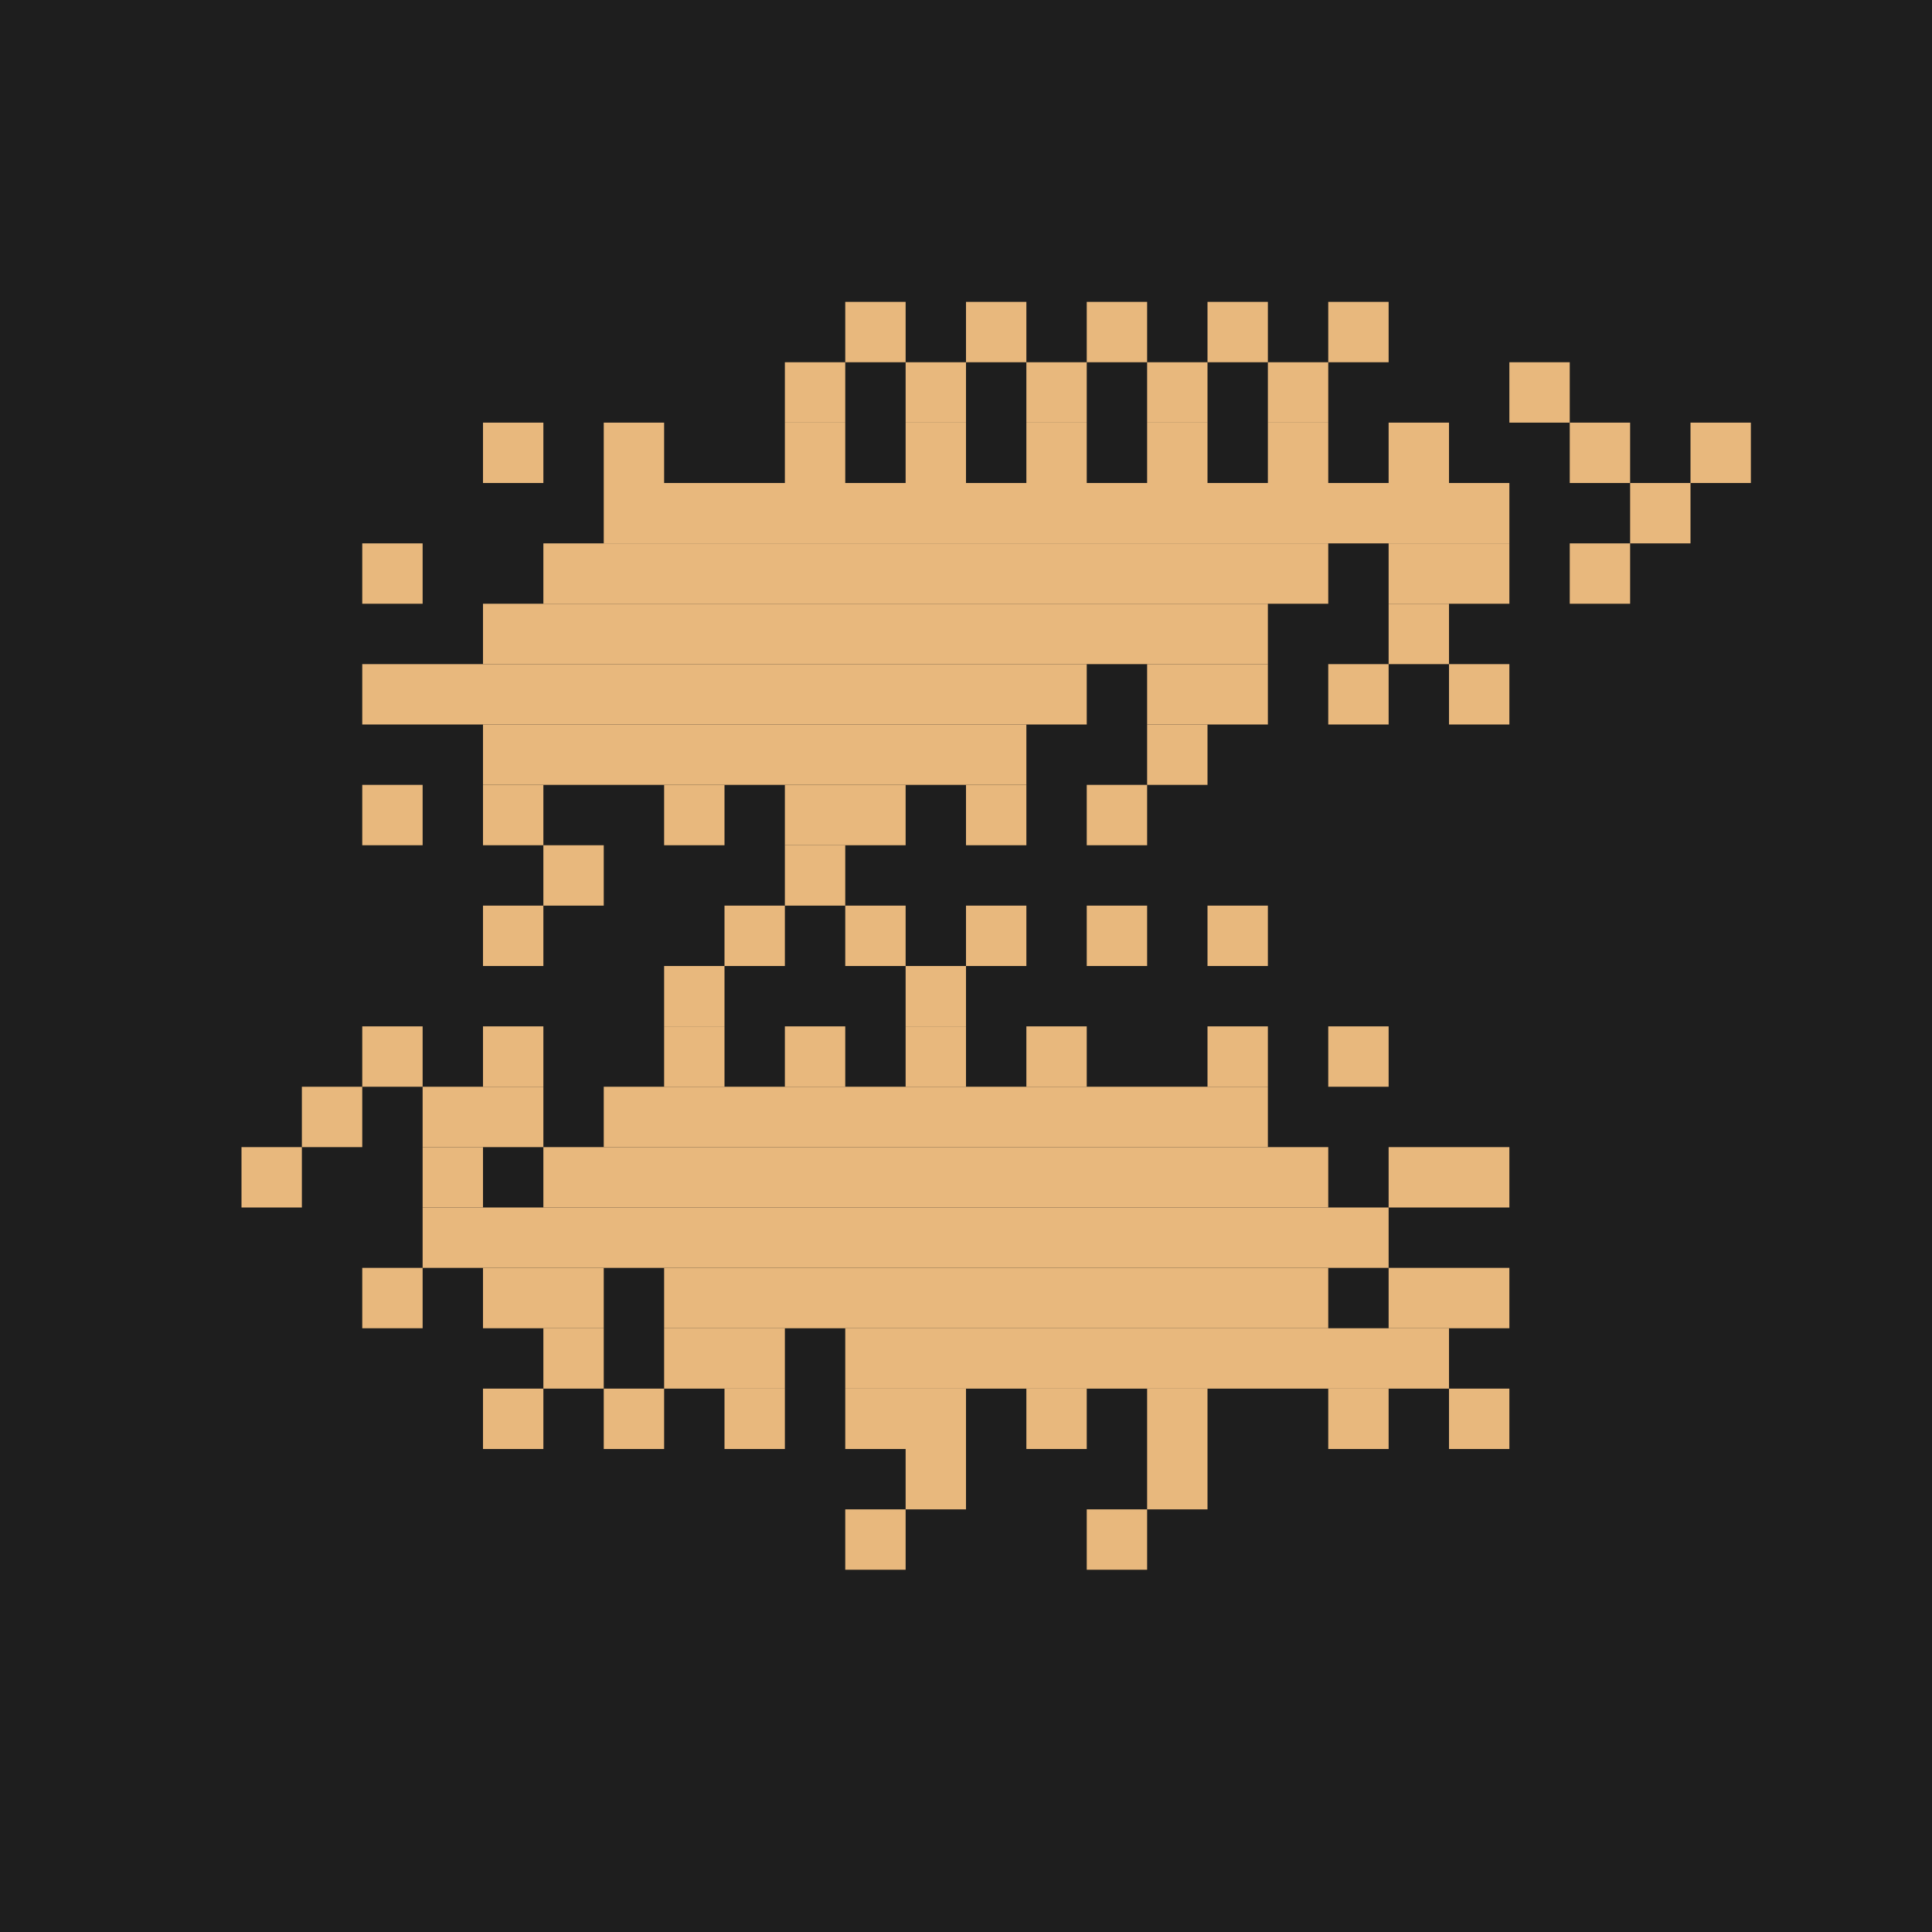
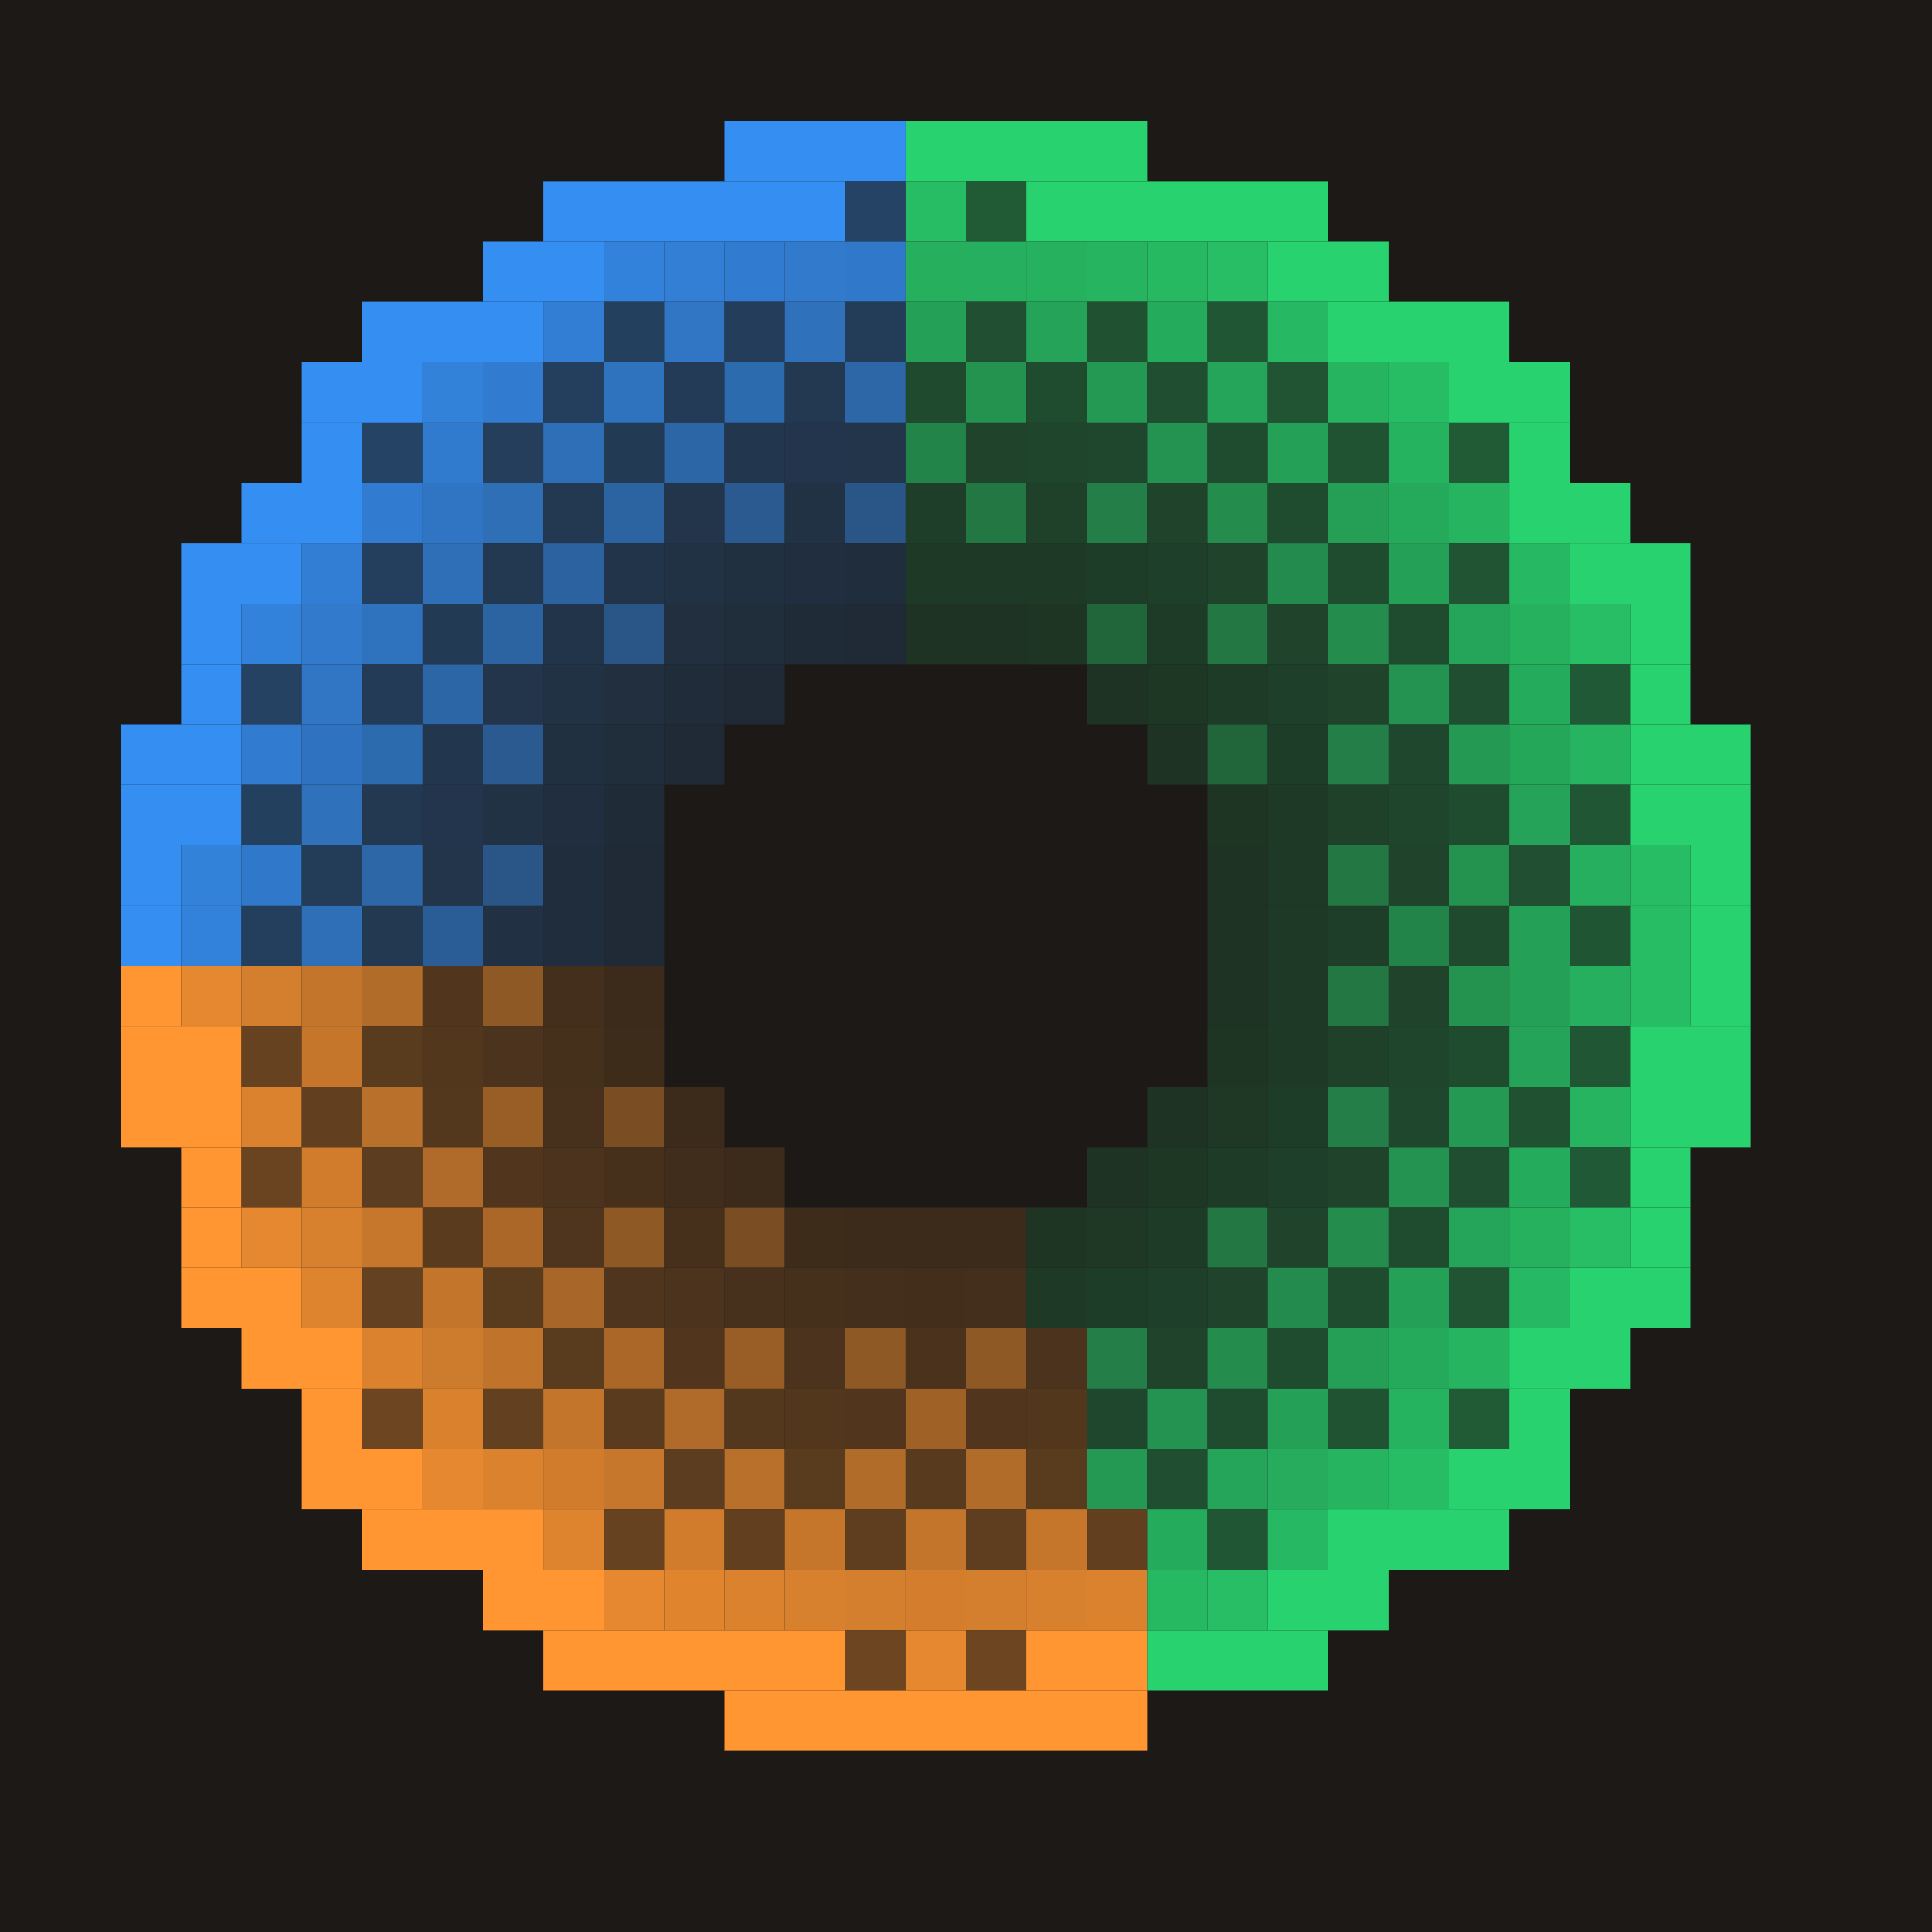
<svg xmlns="http://www.w3.org/2000/svg" viewBox="0 0 32 32" width="32" height="32">
-   <rect width="32" height="32" fill="#1e1e1e" />
-   <g fill="#e8b87d">
-     <rect x="14" y="5" width="1" height="1" />
-     <rect x="16" y="5" width="1" height="1" />
-     <rect x="18" y="5" width="1" height="1" />
-     <rect x="20" y="5" width="1" height="1" />
-     <rect x="22" y="5" width="1" height="1" />
-     <rect x="13" y="6" width="1" height="1" />
-     <rect x="15" y="6" width="1" height="1" />
-     <rect x="17" y="6" width="1" height="1" />
-     <rect x="19" y="6" width="1" height="1" />
-     <rect x="21" y="6" width="1" height="1" />
-     <rect x="25" y="6" width="1" height="1" />
-     <rect x="8" y="7" width="1" height="1" />
-     <rect x="10" y="7" width="1" height="1" />
-     <rect x="13" y="7" width="1" height="1" />
-     <rect x="15" y="7" width="1" height="1" />
-     <rect x="17" y="7" width="1" height="1" />
-     <rect x="19" y="7" width="1" height="1" />
-     <rect x="21" y="7" width="1" height="1" />
-     <rect x="23" y="7" width="1" height="1" />
-     <rect x="26" y="7" width="1" height="1" />
-     <rect x="28" y="7" width="1" height="1" />
-     <rect x="10" y="8" width="15" height="1" />
-     <rect x="27" y="8" width="1" height="1" />
-     <rect x="6" y="9" width="1" height="1" />
-     <rect x="9" y="9" width="13" height="1" />
-     <rect x="23" y="9" width="2" height="1" />
-     <rect x="26" y="9" width="1" height="1" />
-     <rect x="8" y="10" width="13" height="1" />
-     <rect x="23" y="10" width="1" height="1" />
-     <rect x="6" y="11" width="12" height="1" />
-     <rect x="19" y="11" width="2" height="1" />
-     <rect x="22" y="11" width="1" height="1" />
-     <rect x="24" y="11" width="1" height="1" />
-     <rect x="8" y="12" width="9" height="1" />
-     <rect x="19" y="12" width="1" height="1" />
-     <rect x="6" y="13" width="1" height="1" />
-     <rect x="8" y="13" width="1" height="1" />
-     <rect x="11" y="13" width="1" height="1" />
-     <rect x="13" y="13" width="2" height="1" />
-     <rect x="16" y="13" width="1" height="1" />
-     <rect x="18" y="13" width="1" height="1" />
-     <rect x="9" y="14" width="1" height="1" />
-     <rect x="13" y="14" width="1" height="1" />
-     <rect x="8" y="15" width="1" height="1" />
-     <rect x="12" y="15" width="1" height="1" />
-     <rect x="14" y="15" width="1" height="1" />
-     <rect x="16" y="15" width="1" height="1" />
-     <rect x="18" y="15" width="1" height="1" />
-     <rect x="20" y="15" width="1" height="1" />
-     <rect x="11" y="16" width="1" height="1" />
-     <rect x="15" y="16" width="1" height="1" />
-     <rect x="6" y="17" width="1" height="1" />
-     <rect x="8" y="17" width="1" height="1" />
-     <rect x="11" y="17" width="1" height="1" />
-     <rect x="13" y="17" width="1" height="1" />
-     <rect x="15" y="17" width="1" height="1" />
-     <rect x="17" y="17" width="1" height="1" />
-     <rect x="20" y="17" width="1" height="1" />
-     <rect x="22" y="17" width="1" height="1" />
-     <rect x="5" y="18" width="1" height="1" />
-     <rect x="7" y="18" width="2" height="1" />
-     <rect x="10" y="18" width="11" height="1" />
-     <rect x="4" y="19" width="1" height="1" />
-     <rect x="7" y="19" width="1" height="1" />
-     <rect x="9" y="19" width="13" height="1" />
-     <rect x="23" y="19" width="2" height="1" />
-     <rect x="7" y="20" width="16" height="1" />
-     <rect x="6" y="21" width="1" height="1" />
-     <rect x="8" y="21" width="2" height="1" />
-     <rect x="11" y="21" width="11" height="1" />
-     <rect x="23" y="21" width="2" height="1" />
-     <rect x="9" y="22" width="1" height="1" />
-     <rect x="11" y="22" width="2" height="1" />
-     <rect x="14" y="22" width="10" height="1" />
-     <rect x="8" y="23" width="1" height="1" />
-     <rect x="10" y="23" width="1" height="1" />
-     <rect x="12" y="23" width="1" height="1" />
-     <rect x="14" y="23" width="2" height="1" />
-     <rect x="17" y="23" width="1" height="1" />
-     <rect x="19" y="23" width="1" height="1" />
-     <rect x="22" y="23" width="1" height="1" />
-     <rect x="24" y="23" width="1" height="1" />
-     <rect x="15" y="24" width="1" height="1" />
-     <rect x="19" y="24" width="1" height="1" />
-     <rect x="14" y="25" width="1" height="1" />
-     <rect x="18" y="25" width="1" height="1" />
-   </g>
+   <rect width="32" height="32" fill="#1c1917" />
+   <rect x="12" y="2" width="3" height="1" fill="#358ff3" />
+   <rect x="15" y="2" width="4" height="1" fill="#28d26e" />
+   <rect x="9" y="3" width="5" height="1" fill="#358ff3" />
+   <rect x="14" y="3" width="1" height="1" fill="#254365" />
+   <rect x="15" y="3" width="1" height="1" fill="#27bd64" />
+   <rect x="16" y="3" width="1" height="1" fill="#205b36" />
+   <rect x="17" y="3" width="5" height="1" fill="#28d26e" />
+   <rect x="8" y="4" width="2" height="1" fill="#358ff3" />
+   <rect x="10" y="4" width="1" height="1" fill="#3282db" />
+   <rect x="11" y="4" width="1" height="1" fill="#327fd5" />
+   <rect x="12" y="4" width="1" height="1" fill="#317cd0" />
+   <rect x="13" y="4" width="1" height="1" fill="#317acc" />
+   <rect x="14" y="4" width="1" height="1" fill="#3079ca" />
+   <rect x="15" y="4" width="1" height="1" fill="#26af5d" />
+   <rect x="16" y="4" width="1" height="1" fill="#26af5e" />
+   <rect x="17" y="4" width="1" height="1" fill="#26b15f" />
+   <rect x="18" y="4" width="1" height="1" fill="#26b460" />
+   <rect x="19" y="4" width="1" height="1" fill="#26b962" />
+   <rect x="20" y="4" width="1" height="1" fill="#27be65" />
+   <rect x="21" y="4" width="2" height="1" fill="#28d26e" />
+   <rect x="6" y="5" width="3" height="1" fill="#358ff3" />
+   <rect x="9" y="5" width="1" height="1" fill="#317ed4" />
+   <rect x="10" y="5" width="1" height="1" fill="#24405f" />
+   <rect x="11" y="5" width="1" height="1" fill="#3076c5" />
+   <rect x="12" y="5" width="1" height="1" fill="#243d5a" />
+   <rect x="13" y="5" width="1" height="1" fill="#2f71bb" />
+   <rect x="14" y="5" width="1" height="1" fill="#233c58" />
+   <rect x="15" y="5" width="1" height="1" fill="#25a057" />
+   <rect x="16" y="5" width="1" height="1" fill="#204f31" />
+   <rect x="17" y="5" width="1" height="1" fill="#25a358" />
+   <rect x="18" y="5" width="1" height="1" fill="#205232" />
+   <rect x="19" y="5" width="1" height="1" fill="#25ab5c" />
+   <rect x="20" y="5" width="1" height="1" fill="#205634" />
+   <rect x="21" y="5" width="1" height="1" fill="#26b862" />
+   <rect x="22" y="5" width="3" height="1" fill="#28d26e" />
+   <rect x="5" y="6" width="2" height="1" fill="#358ff3" />
+   <rect x="7" y="6" width="1" height="1" fill="#3282da" />
+   <rect x="8" y="6" width="1" height="1" fill="#317cd0" />
+   <rect x="9" y="6" width="1" height="1" fill="#243f5d" />
+   <rect x="10" y="6" width="1" height="1" fill="#2f72bd" />
+   <rect x="11" y="6" width="1" height="1" fill="#233b56" />
+   <rect x="12" y="6" width="1" height="1" fill="#2d6baf" />
+   <rect x="13" y="6" width="1" height="1" fill="#233952" />
+   <rect x="14" y="6" width="1" height="1" fill="#2d67a8" />
+   <rect x="15" y="6" width="1" height="1" fill="#1f4a2e" />
+   <rect x="16" y="6" width="1" height="1" fill="#249350" />
+   <rect x="17" y="6" width="1" height="1" fill="#1f4b2e" />
+   <rect x="18" y="6" width="1" height="1" fill="#249953" />
+   <rect x="19" y="6" width="1" height="1" fill="#1f4e30" />
+   <rect x="20" y="6" width="1" height="1" fill="#25a559" />
+   <rect x="21" y="6" width="1" height="1" fill="#205433" />
+   <rect x="22" y="6" width="1" height="1" fill="#26b460" />
+   <rect x="23" y="6" width="1" height="1" fill="#27bd64" />
+   <rect x="24" y="6" width="2" height="1" fill="#28d26e" />
+   <rect x="5" y="7" width="1" height="1" fill="#358ff3" />
+   <rect x="6" y="7" width="1" height="1" fill="#254365" />
+   <rect x="7" y="7" width="1" height="1" fill="#317bce" />
+   <rect x="8" y="7" width="1" height="1" fill="#243e5c" />
+   <rect x="9" y="7" width="1" height="1" fill="#2e6fb8" />
+   <rect x="10" y="7" width="1" height="1" fill="#233a54" />
+   <rect x="11" y="7" width="1" height="1" fill="#2c66a6" />
+   <rect x="12" y="7" width="1" height="1" fill="#22364e" />
+   <rect x="13" y="7" width="1" height="1" fill="#22354c" />
+   <rect x="14" y="7" width="1" height="1" fill="#22354a" />
+   <rect x="15" y="7" width="1" height="1" fill="#238449" />
+   <rect x="16" y="7" width="1" height="1" fill="#1f442b" />
+   <rect x="17" y="7" width="1" height="1" fill="#1f452c" />
+   <rect x="18" y="7" width="1" height="1" fill="#1f472d" />
+   <rect x="19" y="7" width="1" height="1" fill="#249250" />
+   <rect x="20" y="7" width="1" height="1" fill="#1f4c2f" />
+   <rect x="21" y="7" width="1" height="1" fill="#25a057" />
+   <rect x="22" y="7" width="1" height="1" fill="#205332" />
+   <rect x="23" y="7" width="1" height="1" fill="#26b35f" />
+   <rect x="24" y="7" width="1" height="1" fill="#205b36" />
+   <rect x="25" y="7" width="1" height="1" fill="#28d26e" />
+   <rect x="4" y="8" width="2" height="1" fill="#358ff3" />
+   <rect x="6" y="8" width="1" height="1" fill="#317cd0" />
+   <rect x="7" y="8" width="1" height="1" fill="#3075c3" />
+   <rect x="8" y="8" width="1" height="1" fill="#2e6fb6" />
+   <rect x="9" y="8" width="1" height="1" fill="#233952" />
+   <rect x="10" y="8" width="1" height="1" fill="#2c63a1" />
+   <rect x="11" y="8" width="1" height="1" fill="#22354a" />
+   <rect x="12" y="8" width="1" height="1" fill="#2a5a90" />
+   <rect x="13" y="8" width="1" height="1" fill="#213245" />
+   <rect x="14" y="8" width="1" height="1" fill="#295587" />
+   <rect x="15" y="8" width="1" height="1" fill="#1e3e29" />
+   <rect x="16" y="8" width="1" height="1" fill="#227743" />
+   <rect x="17" y="8" width="1" height="1" fill="#1f4029" />
+   <rect x="18" y="8" width="1" height="1" fill="#237f47" />
+   <rect x="19" y="8" width="1" height="1" fill="#1f442b" />
+   <rect x="20" y="8" width="1" height="1" fill="#248d4d" />
+   <rect x="21" y="8" width="1" height="1" fill="#1f4b2e" />
+   <rect x="22" y="8" width="1" height="1" fill="#259f56" />
+   <rect x="23" y="8" width="1" height="1" fill="#25a95b" />
+   <rect x="24" y="8" width="1" height="1" fill="#26b460" />
+   <rect x="25" y="8" width="2" height="1" fill="#28d26e" />
+   <rect x="3" y="9" width="2" height="1" fill="#358ff3" />
+   <rect x="5" y="9" width="1" height="1" fill="#317ed4" />
+   <rect x="6" y="9" width="1" height="1" fill="#243f5d" />
+   <rect x="7" y="9" width="1" height="1" fill="#2e6fb8" />
+   <rect x="8" y="9" width="1" height="1" fill="#233952" />
+   <rect x="9" y="9" width="1" height="1" fill="#2b629f" />
+   <rect x="10" y="9" width="1" height="1" fill="#223449" />
+   <rect x="11" y="9" width="1" height="1" fill="#213245" />
+   <rect x="12" y="9" width="1" height="1" fill="#213041" />
+   <rect x="13" y="9" width="1" height="1" fill="#212e3f" />
+   <rect x="14" y="9" width="1" height="1" fill="#202d3d" />
+   <rect x="15" y="9" width="2" height="1" fill="#1e3926" />
+   <rect x="17" y="9" width="1" height="1" fill="#1e3a27" />
+   <rect x="18" y="9" width="1" height="1" fill="#1e3d28" />
+   <rect x="19" y="9" width="1" height="1" fill="#1e3f29" />
+   <rect x="20" y="9" width="1" height="1" fill="#1f432b" />
+   <rect x="21" y="9" width="1" height="1" fill="#238b4d" />
+   <rect x="22" y="9" width="1" height="1" fill="#1f4b2e" />
+   <rect x="23" y="9" width="1" height="1" fill="#25a057" />
+   <rect x="24" y="9" width="1" height="1" fill="#205433" />
+   <rect x="25" y="9" width="1" height="1" fill="#26b862" />
+   <rect x="26" y="9" width="2" height="1" fill="#28d26e" />
+   <rect x="3" y="10" width="1" height="1" fill="#358ff3" />
+   <rect x="4" y="10" width="1" height="1" fill="#3282db" />
+   <rect x="5" y="10" width="1" height="1" fill="#317acc" />
+   <rect x="6" y="10" width="1" height="1" fill="#2f72bd" />
+   <rect x="7" y="10" width="1" height="1" fill="#233a54" />
+   <rect x="8" y="10" width="1" height="1" fill="#2c63a1" />
+   <rect x="9" y="10" width="1" height="1" fill="#223449" />
+   <rect x="10" y="10" width="1" height="1" fill="#295587" />
+   <rect x="11" y="10" width="1" height="1" fill="#212f3f" />
+   <rect x="12" y="10" width="1" height="1" fill="#202d3b" />
+   <rect x="13" y="10" width="1" height="1" fill="#202b38" />
+   <rect x="14" y="10" width="1" height="1" fill="#202a36" />
+   <rect x="15" y="10" width="2" height="1" fill="#1e3323" />
+   <rect x="17" y="10" width="1" height="1" fill="#1e3524" />
+   <rect x="18" y="10" width="1" height="1" fill="#21663b" />
+   <rect x="19" y="10" width="1" height="1" fill="#1e3b27" />
+   <rect x="20" y="10" width="1" height="1" fill="#227743" />
+   <rect x="21" y="10" width="1" height="1" fill="#1f432b" />
+   <rect x="22" y="10" width="1" height="1" fill="#248d4d" />
+   <rect x="23" y="10" width="1" height="1" fill="#1f4c2f" />
+   <rect x="24" y="10" width="1" height="1" fill="#25a559" />
+   <rect x="25" y="10" width="1" height="1" fill="#26b15f" />
+   <rect x="26" y="10" width="1" height="1" fill="#27be65" />
+   <rect x="27" y="10" width="1" height="1" fill="#28d26e" />
+   <rect x="3" y="11" width="1" height="1" fill="#358ff3" />
+   <rect x="4" y="11" width="1" height="1" fill="#254263" />
+   <rect x="5" y="11" width="1" height="1" fill="#3076c5" />
+   <rect x="6" y="11" width="1" height="1" fill="#233b56" />
+   <rect x="7" y="11" width="1" height="1" fill="#2c66a6" />
+   <rect x="8" y="11" width="1" height="1" fill="#22354a" />
+   <rect x="9" y="11" width="1" height="1" fill="#213245" />
+   <rect x="10" y="11" width="1" height="1" fill="#212f3f" />
+   <rect x="11" y="11" width="1" height="1" fill="#202c3a" />
+   <rect x="12" y="11" width="1" height="1" fill="#1f2a36" />
+   <rect x="18" y="11" width="1" height="1" fill="#1e3323" />
+   <rect x="19" y="11" width="1" height="1" fill="#1e3725" />
+   <rect x="20" y="11" width="1" height="1" fill="#1e3b27" />
+   <rect x="21" y="11" width="1" height="1" fill="#1e3f29" />
+   <rect x="22" y="11" width="1" height="1" fill="#1f442b" />
+   <rect x="23" y="11" width="1" height="1" fill="#249250" />
+   <rect x="24" y="11" width="1" height="1" fill="#1f4e30" />
+   <rect x="25" y="11" width="1" height="1" fill="#25ab5c" />
+   <rect x="26" y="11" width="1" height="1" fill="#205935" />
+   <rect x="27" y="11" width="1" height="1" fill="#28d26e" />
+   <rect x="2" y="12" width="2" height="1" fill="#358ff3" />
+   <rect x="4" y="12" width="1" height="1" fill="#317cd0" />
+   <rect x="5" y="12" width="1" height="1" fill="#2f73c0" />
+   <rect x="6" y="12" width="1" height="1" fill="#2d6baf" />
+   <rect x="7" y="12" width="1" height="1" fill="#22364e" />
+   <rect x="8" y="12" width="1" height="1" fill="#2a5a90" />
+   <rect x="9" y="12" width="1" height="1" fill="#213041" />
+   <rect x="10" y="12" width="1" height="1" fill="#202d3b" />
+   <rect x="11" y="12" width="1" height="1" fill="#1f2a36" />
+   <rect x="19" y="12" width="1" height="1" fill="#1e3323" />
+   <rect x="20" y="12" width="1" height="1" fill="#21663b" />
+   <rect x="21" y="12" width="1" height="1" fill="#1e3d28" />
+   <rect x="22" y="12" width="1" height="1" fill="#237f47" />
+   <rect x="23" y="12" width="1" height="1" fill="#1f472d" />
+   <rect x="24" y="12" width="1" height="1" fill="#249953" />
+   <rect x="25" y="12" width="1" height="1" fill="#25a75a" />
+   <rect x="26" y="12" width="1" height="1" fill="#26b460" />
+   <rect x="27" y="12" width="2" height="1" fill="#28d26e" />
+   <rect x="2" y="13" width="2" height="1" fill="#358ff3" />
+   <rect x="4" y="13" width="1" height="1" fill="#24405f" />
+   <rect x="5" y="13" width="1" height="1" fill="#2f71bb" />
+   <rect x="6" y="13" width="1" height="1" fill="#233952" />
+   <rect x="7" y="13" width="1" height="1" fill="#22354c" />
+   <rect x="8" y="13" width="1" height="1" fill="#213245" />
+   <rect x="9" y="13" width="1" height="1" fill="#212e3f" />
+   <rect x="10" y="13" width="1" height="1" fill="#202b38" />
+   <rect x="20" y="13" width="1" height="1" fill="#1e3524" />
+   <rect x="21" y="13" width="1" height="1" fill="#1e3a27" />
+   <rect x="22" y="13" width="1" height="1" fill="#1f4029" />
+   <rect x="23" y="13" width="1" height="1" fill="#1f452c" />
+   <rect x="24" y="13" width="1" height="1" fill="#1f4b2e" />
+   <rect x="25" y="13" width="1" height="1" fill="#25a358" />
+   <rect x="26" y="13" width="1" height="1" fill="#205634" />
+   <rect x="27" y="13" width="2" height="1" fill="#28d26e" />
+   <rect x="2" y="14" width="1" height="1" fill="#358ff3" />
+   <rect x="3" y="14" width="1" height="1" fill="#3282da" />
+   <rect x="4" y="14" width="1" height="1" fill="#3079ca" />
+   <rect x="5" y="14" width="1" height="1" fill="#233c58" />
+   <rect x="6" y="14" width="1" height="1" fill="#2d67a8" />
+   <rect x="7" y="14" width="1" height="1" fill="#22354a" />
+   <rect x="8" y="14" width="1" height="1" fill="#295587" />
+   <rect x="9" y="14" width="1" height="1" fill="#202d3d" />
+   <rect x="10" y="14" width="1" height="1" fill="#202a36" />
+   <rect x="20" y="14" width="1" height="1" fill="#1e3323" />
+   <rect x="21" y="14" width="1" height="1" fill="#1e3926" />
+   <rect x="22" y="14" width="1" height="1" fill="#227743" />
+   <rect x="23" y="14" width="1" height="1" fill="#1f442b" />
+   <rect x="24" y="14" width="1" height="1" fill="#249350" />
+   <rect x="25" y="14" width="1" height="1" fill="#204f31" />
+   <rect x="26" y="14" width="1" height="1" fill="#26af5e" />
+   <rect x="27" y="14" width="1" height="1" fill="#27bd64" />
+   <rect x="28" y="14" width="1" height="1" fill="#28d26e" />
+   <rect x="2" y="15" width="1" height="1" fill="#358ff3" />
+   <rect x="3" y="15" width="1" height="1" fill="#3281da" />
+   <rect x="4" y="15" width="1" height="1" fill="#243f5e" />
+   <rect x="5" y="15" width="1" height="1" fill="#2e6fb8" />
+   <rect x="6" y="15" width="1" height="1" fill="#233851" />
+   <rect x="7" y="15" width="1" height="1" fill="#2a5d96" />
+   <rect x="8" y="15" width="1" height="1" fill="#213143" />
+   <rect x="9" y="15" width="1" height="1" fill="#202d3d" />
+   <rect x="10" y="15" width="1" height="1" fill="#1f2a36" />
+   <rect x="20" y="15" width="1" height="1" fill="#1e3323" />
+   <rect x="21" y="15" width="1" height="1" fill="#1e3926" />
+   <rect x="22" y="15" width="1" height="1" fill="#1e3e29" />
+   <rect x="23" y="15" width="1" height="1" fill="#238449" />
+   <rect x="24" y="15" width="1" height="1" fill="#1f4a2e" />
+   <rect x="25" y="15" width="1" height="1" fill="#25a057" />
+   <rect x="26" y="15" width="1" height="1" fill="#205533" />
+   <rect x="27" y="15" width="1" height="1" fill="#27bd64" />
+   <rect x="28" y="15" width="1" height="1" fill="#28d26e" />
+   <rect x="2" y="16" width="1" height="1" fill="#ff9632" />
+   <rect x="3" y="16" width="1" height="1" fill="#e6882f" />
+   <rect x="4" y="16" width="1" height="1" fill="#d47f2d" />
+   <rect x="5" y="16" width="1" height="1" fill="#c3752b" />
+   <rect x="6" y="16" width="1" height="1" fill="#b26c29" />
+   <rect x="7" y="16" width="1" height="1" fill="#51361d" />
+   <rect x="8" y="16" width="1" height="1" fill="#8f5925" />
+   <rect x="9" y="16" width="1" height="1" fill="#432f1c" />
+   <rect x="10" y="16" width="1" height="1" fill="#3c2b1b" />
+   <rect x="20" y="16" width="1" height="1" fill="#1e3323" />
+   <rect x="21" y="16" width="1" height="1" fill="#1e3926" />
+   <rect x="22" y="16" width="1" height="1" fill="#227743" />
+   <rect x="23" y="16" width="1" height="1" fill="#1f442b" />
+   <rect x="24" y="16" width="1" height="1" fill="#249350" />
+   <rect x="25" y="16" width="1" height="1" fill="#25a157" />
+   <rect x="26" y="16" width="1" height="1" fill="#26af5e" />
+   <rect x="27" y="16" width="1" height="1" fill="#27bd64" />
+   <rect x="28" y="16" width="1" height="1" fill="#28d26e" />
+   <rect x="2" y="17" width="2" height="1" fill="#ff9632" />
+   <rect x="4" y="17" width="1" height="1" fill="#674220" />
+   <rect x="5" y="17" width="1" height="1" fill="#c6762b" />
+   <rect x="6" y="17" width="1" height="1" fill="#593b1e" />
+   <rect x="7" y="17" width="1" height="1" fill="#52371d" />
+   <rect x="8" y="17" width="1" height="1" fill="#4c331d" />
+   <rect x="9" y="17" width="1" height="1" fill="#45301c" />
+   <rect x="10" y="17" width="1" height="1" fill="#3e2c1b" />
+   <rect x="20" y="17" width="1" height="1" fill="#1e3524" />
+   <rect x="21" y="17" width="1" height="1" fill="#1e3a27" />
+   <rect x="22" y="17" width="1" height="1" fill="#1f4029" />
+   <rect x="23" y="17" width="1" height="1" fill="#1f452c" />
+   <rect x="24" y="17" width="1" height="1" fill="#1f4b2e" />
+   <rect x="25" y="17" width="1" height="1" fill="#25a358" />
+   <rect x="26" y="17" width="1" height="1" fill="#205634" />
+   <rect x="27" y="17" width="2" height="1" fill="#28d26e" />
+   <rect x="2" y="18" width="2" height="1" fill="#ff9632" />
+   <rect x="4" y="18" width="1" height="1" fill="#db822e" />
+   <rect x="5" y="18" width="1" height="1" fill="#623f1f" />
+   <rect x="6" y="18" width="1" height="1" fill="#b9702a" />
+   <rect x="7" y="18" width="1" height="1" fill="#54381e" />
+   <rect x="8" y="18" width="1" height="1" fill="#995e26" />
+   <rect x="9" y="18" width="1" height="1" fill="#48311c" />
+   <rect x="10" y="18" width="1" height="1" fill="#7a4d22" />
+   <rect x="11" y="18" width="1" height="1" fill="#3c2b1b" />
+   <rect x="19" y="18" width="1" height="1" fill="#1e3323" />
+   <rect x="20" y="18" width="1" height="1" fill="#1e3825" />
+   <rect x="21" y="18" width="1" height="1" fill="#1e3d28" />
+   <rect x="22" y="18" width="1" height="1" fill="#237f47" />
+   <rect x="23" y="18" width="1" height="1" fill="#1f472d" />
+   <rect x="24" y="18" width="1" height="1" fill="#249953" />
+   <rect x="25" y="18" width="1" height="1" fill="#205232" />
+   <rect x="26" y="18" width="1" height="1" fill="#26b460" />
+   <rect x="27" y="18" width="2" height="1" fill="#28d26e" />
+   <rect x="3" y="19" width="1" height="1" fill="#ff9632" />
+   <rect x="4" y="19" width="1" height="1" fill="#6a4420" />
+   <rect x="5" y="19" width="1" height="1" fill="#d07c2c" />
+   <rect x="6" y="19" width="1" height="1" fill="#5d3d1f" />
+   <rect x="7" y="19" width="1" height="1" fill="#b06a29" />
+   <rect x="8" y="19" width="1" height="1" fill="#51361d" />
+   <rect x="9" y="19" width="1" height="1" fill="#4b331d" />
+   <rect x="10" y="19" width="1" height="1" fill="#46301c" />
+   <rect x="11" y="19" width="1" height="1" fill="#402d1b" />
+   <rect x="12" y="19" width="1" height="1" fill="#3c2b1b" />
+   <rect x="18" y="19" width="1" height="1" fill="#1e3323" />
+   <rect x="19" y="19" width="1" height="1" fill="#1e3725" />
+   <rect x="20" y="19" width="1" height="1" fill="#1e3b27" />
+   <rect x="21" y="19" width="1" height="1" fill="#1e3f29" />
+   <rect x="22" y="19" width="1" height="1" fill="#1f442b" />
+   <rect x="23" y="19" width="1" height="1" fill="#249250" />
+   <rect x="24" y="19" width="1" height="1" fill="#1f4e30" />
+   <rect x="25" y="19" width="1" height="1" fill="#25ab5c" />
+   <rect x="26" y="19" width="1" height="1" fill="#205935" />
+   <rect x="27" y="19" width="1" height="1" fill="#28d26e" />
+   <rect x="3" y="20" width="1" height="1" fill="#ff9632" />
+   <rect x="4" y="20" width="1" height="1" fill="#e6882f" />
+   <rect x="5" y="20" width="1" height="1" fill="#d7802d" />
+   <rect x="6" y="20" width="1" height="1" fill="#c7772b" />
+   <rect x="7" y="20" width="1" height="1" fill="#5b3b1e" />
+   <rect x="8" y="20" width="1" height="1" fill="#aa6728" />
+   <rect x="9" y="20" width="1" height="1" fill="#4f351d" />
+   <rect x="10" y="20" width="1" height="1" fill="#8f5925" />
+   <rect x="11" y="20" width="1" height="1" fill="#46301c" />
+   <rect x="12" y="20" width="1" height="1" fill="#7a4d22" />
+   <rect x="13" y="20" width="1" height="1" fill="#3e2c1b" />
+   <rect x="14" y="20" width="3" height="1" fill="#3c2b1b" />
+   <rect x="17" y="20" width="1" height="1" fill="#1e3524" />
+   <rect x="18" y="20" width="1" height="1" fill="#1e3825" />
+   <rect x="19" y="20" width="1" height="1" fill="#1e3b27" />
+   <rect x="20" y="20" width="1" height="1" fill="#227743" />
+   <rect x="21" y="20" width="1" height="1" fill="#1f432b" />
+   <rect x="22" y="20" width="1" height="1" fill="#248d4d" />
+   <rect x="23" y="20" width="1" height="1" fill="#1f4c2f" />
+   <rect x="24" y="20" width="1" height="1" fill="#25a559" />
+   <rect x="25" y="20" width="1" height="1" fill="#26b15f" />
+   <rect x="26" y="20" width="1" height="1" fill="#27be65" />
+   <rect x="27" y="20" width="1" height="1" fill="#28d26e" />
+   <rect x="3" y="21" width="2" height="1" fill="#ff9632" />
+   <rect x="5" y="21" width="1" height="1" fill="#df842e" />
+   <rect x="6" y="21" width="1" height="1" fill="#644120" />
+   <rect x="7" y="21" width="1" height="1" fill="#c2752b" />
+   <rect x="8" y="21" width="1" height="1" fill="#593b1e" />
+   <rect x="9" y="21" width="1" height="1" fill="#a86628" />
+   <rect x="10" y="21" width="1" height="1" fill="#4f351d" />
+   <rect x="11" y="21" width="1" height="1" fill="#4b331d" />
+   <rect x="12" y="21" width="1" height="1" fill="#48311c" />
+   <rect x="13" y="21" width="1" height="1" fill="#45301c" />
+   <rect x="14" y="21" width="1" height="1" fill="#432f1c" />
+   <rect x="15" y="21" width="1" height="1" fill="#432e1c" />
+   <rect x="16" y="21" width="1" height="1" fill="#432f1c" />
+   <rect x="17" y="21" width="1" height="1" fill="#1e3a27" />
+   <rect x="18" y="21" width="1" height="1" fill="#1e3d28" />
+   <rect x="19" y="21" width="1" height="1" fill="#1e3f29" />
+   <rect x="20" y="21" width="1" height="1" fill="#1f432b" />
+   <rect x="21" y="21" width="1" height="1" fill="#238b4d" />
+   <rect x="22" y="21" width="1" height="1" fill="#1f4b2e" />
+   <rect x="23" y="21" width="1" height="1" fill="#25a057" />
+   <rect x="24" y="21" width="1" height="1" fill="#205433" />
+   <rect x="25" y="21" width="1" height="1" fill="#26b862" />
+   <rect x="26" y="21" width="2" height="1" fill="#28d26e" />
+   <rect x="4" y="22" width="2" height="1" fill="#ff9632" />
+   <rect x="6" y="22" width="1" height="1" fill="#db822e" />
+   <rect x="7" y="22" width="1" height="1" fill="#cd7b2c" />
+   <rect x="8" y="22" width="1" height="1" fill="#c0742b" />
+   <rect x="9" y="22" width="1" height="1" fill="#593b1e" />
+   <rect x="10" y="22" width="1" height="1" fill="#aa6728" />
+   <rect x="11" y="22" width="1" height="1" fill="#51361d" />
+   <rect x="12" y="22" width="1" height="1" fill="#995e26" />
+   <rect x="13" y="22" width="1" height="1" fill="#4c331d" />
+   <rect x="14" y="22" width="1" height="1" fill="#8f5925" />
+   <rect x="15" y="22" width="1" height="1" fill="#4a321c" />
+   <rect x="16" y="22" width="1" height="1" fill="#8f5925" />
+   <rect x="17" y="22" width="1" height="1" fill="#4c331d" />
+   <rect x="18" y="22" width="1" height="1" fill="#237f47" />
+   <rect x="19" y="22" width="1" height="1" fill="#1f442b" />
+   <rect x="20" y="22" width="1" height="1" fill="#248d4d" />
+   <rect x="21" y="22" width="1" height="1" fill="#1f4b2e" />
+   <rect x="22" y="22" width="1" height="1" fill="#259f56" />
+   <rect x="23" y="22" width="1" height="1" fill="#25a95b" />
+   <rect x="24" y="22" width="1" height="1" fill="#26b460" />
+   <rect x="25" y="22" width="2" height="1" fill="#28d26e" />
+   <rect x="5" y="23" width="1" height="1" fill="#ff9632" />
+   <rect x="6" y="23" width="1" height="1" fill="#6d4521" />
+   <rect x="7" y="23" width="1" height="1" fill="#d9812d" />
+   <rect x="8" y="23" width="1" height="1" fill="#63401f" />
+   <rect x="9" y="23" width="1" height="1" fill="#c2752b" />
+   <rect x="10" y="23" width="1" height="1" fill="#5b3b1e" />
+   <rect x="11" y="23" width="1" height="1" fill="#b06a29" />
+   <rect x="12" y="23" width="1" height="1" fill="#54381e" />
+   <rect x="13" y="23" width="1" height="1" fill="#52371d" />
+   <rect x="14" y="23" width="1" height="1" fill="#51361d" />
+   <rect x="15" y="23" width="1" height="1" fill="#a06127" />
+   <rect x="16" y="23" width="1" height="1" fill="#51361d" />
+   <rect x="17" y="23" width="1" height="1" fill="#52371d" />
+   <rect x="18" y="23" width="1" height="1" fill="#1f472d" />
+   <rect x="19" y="23" width="1" height="1" fill="#249250" />
+   <rect x="20" y="23" width="1" height="1" fill="#1f4c2f" />
+   <rect x="21" y="23" width="1" height="1" fill="#25a057" />
+   <rect x="22" y="23" width="1" height="1" fill="#205332" />
+   <rect x="23" y="23" width="1" height="1" fill="#26b35f" />
+   <rect x="24" y="23" width="1" height="1" fill="#205b36" />
+   <rect x="25" y="23" width="1" height="1" fill="#28d26e" />
+   <rect x="5" y="24" width="2" height="1" fill="#ff9632" />
+   <rect x="7" y="24" width="1" height="1" fill="#e6882f" />
+   <rect x="8" y="24" width="1" height="1" fill="#db822e" />
+   <rect x="9" y="24" width="1" height="1" fill="#d07c2c" />
+   <rect x="10" y="24" width="1" height="1" fill="#c7772b" />
+   <rect x="11" y="24" width="1" height="1" fill="#5d3d1f" />
+   <rect x="12" y="24" width="1" height="1" fill="#b9702a" />
+   <rect x="13" y="24" width="1" height="1" fill="#593b1e" />
+   <rect x="14" y="24" width="1" height="1" fill="#b26c29" />
+   <rect x="15" y="24" width="1" height="1" fill="#583a1e" />
+   <rect x="16" y="24" width="1" height="1" fill="#b26c29" />
+   <rect x="17" y="24" width="1" height="1" fill="#593b1e" />
+   <rect x="18" y="24" width="1" height="1" fill="#249953" />
+   <rect x="19" y="24" width="1" height="1" fill="#1f4e30" />
+   <rect x="20" y="24" width="1" height="1" fill="#25a559" />
+   <rect x="21" y="24" width="1" height="1" fill="#26ac5c" />
+   <rect x="22" y="24" width="1" height="1" fill="#26b460" />
+   <rect x="23" y="24" width="1" height="1" fill="#27bd64" />
+   <rect x="24" y="24" width="2" height="1" fill="#28d26e" />
+   <rect x="6" y="25" width="3" height="1" fill="#ff9632" />
+   <rect x="9" y="25" width="1" height="1" fill="#df842e" />
+   <rect x="10" y="25" width="1" height="1" fill="#674220" />
+   <rect x="11" y="25" width="1" height="1" fill="#d07c2c" />
+   <rect x="12" y="25" width="1" height="1" fill="#623f1f" />
+   <rect x="13" y="25" width="1" height="1" fill="#c6762b" />
+   <rect x="14" y="25" width="1" height="1" fill="#5f3e1f" />
+   <rect x="15" y="25" width="1" height="1" fill="#c2752b" />
+   <rect x="16" y="25" width="1" height="1" fill="#5f3e1f" />
+   <rect x="17" y="25" width="1" height="1" fill="#c6762b" />
+   <rect x="18" y="25" width="1" height="1" fill="#623f1f" />
+   <rect x="19" y="25" width="1" height="1" fill="#25ab5c" />
+   <rect x="20" y="25" width="1" height="1" fill="#205634" />
+   <rect x="21" y="25" width="1" height="1" fill="#26b862" />
+   <rect x="22" y="25" width="3" height="1" fill="#28d26e" />
+   <rect x="8" y="26" width="2" height="1" fill="#ff9632" />
+   <rect x="10" y="26" width="1" height="1" fill="#e6882f" />
+   <rect x="11" y="26" width="1" height="1" fill="#e0852e" />
+   <rect x="12" y="26" width="1" height="1" fill="#db822e" />
+   <rect x="13" y="26" width="1" height="1" fill="#d7802d" />
+   <rect x="14" y="26" width="1" height="1" fill="#d47f2d" />
+   <rect x="15" y="26" width="1" height="1" fill="#d47e2d" />
+   <rect x="16" y="26" width="1" height="1" fill="#d47f2d" />
+   <rect x="17" y="26" width="1" height="1" fill="#d7802d" />
+   <rect x="18" y="26" width="1" height="1" fill="#db822e" />
+   <rect x="19" y="26" width="1" height="1" fill="#26b962" />
+   <rect x="20" y="26" width="1" height="1" fill="#27be65" />
+   <rect x="21" y="26" width="2" height="1" fill="#28d26e" />
+   <rect x="9" y="27" width="5" height="1" fill="#ff9632" />
+   <rect x="14" y="27" width="1" height="1" fill="#6d4521" />
+   <rect x="15" y="27" width="1" height="1" fill="#e5882f" />
+   <rect x="16" y="27" width="1" height="1" fill="#6d4521" />
+   <rect x="17" y="27" width="2" height="1" fill="#ff9632" />
+   <rect x="19" y="27" width="3" height="1" fill="#28d26e" />
+   <rect x="12" y="28" width="7" height="1" fill="#ff9632" />
</svg>
